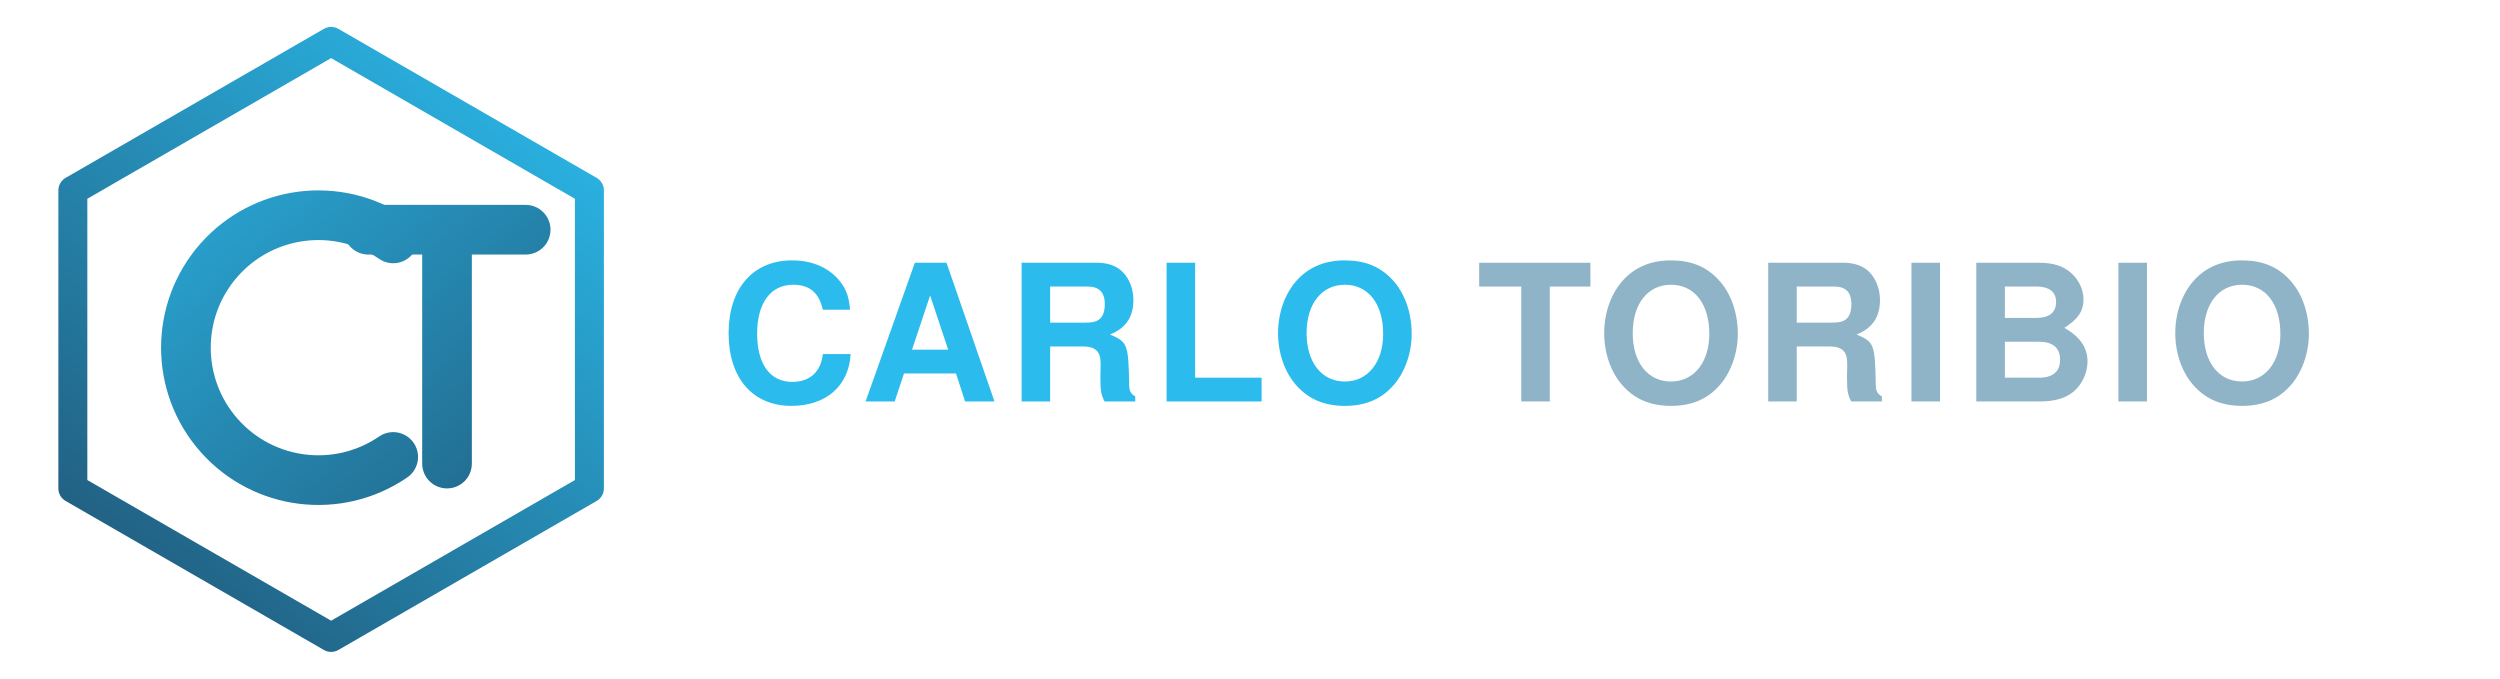
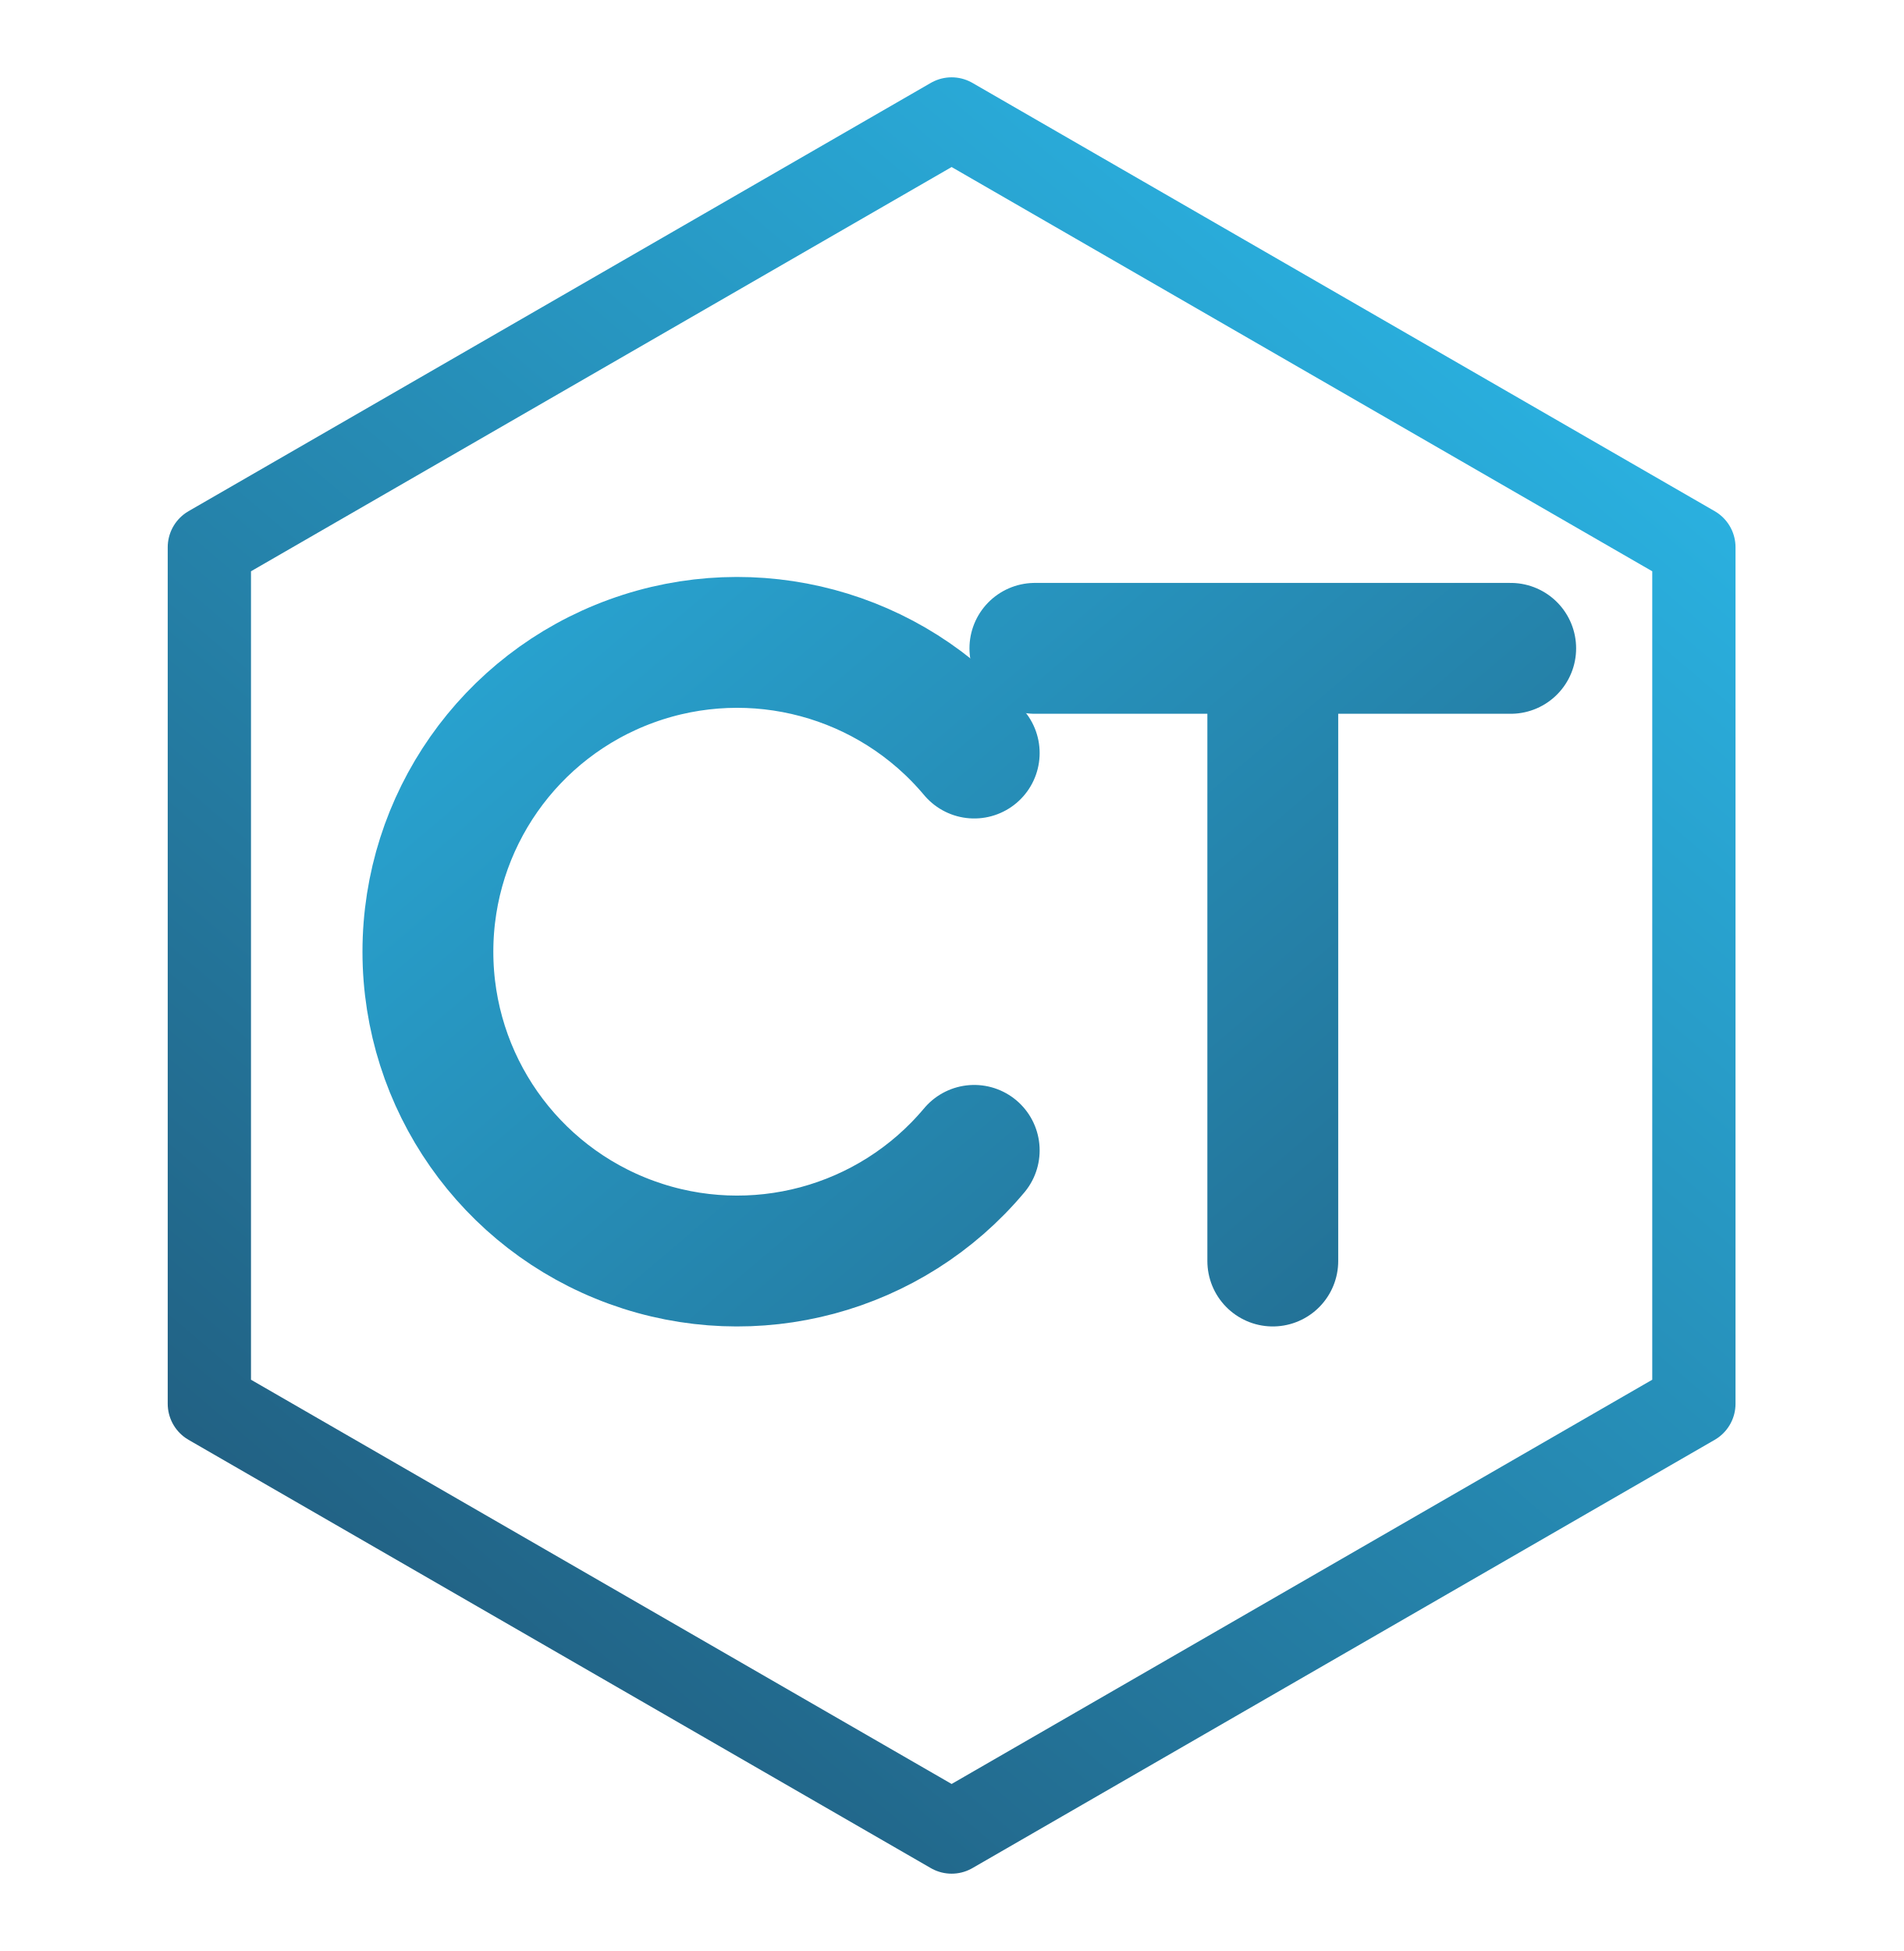
- <svg xmlns="http://www.w3.org/2000/svg" viewBox="0 0 604 164" fill="none" role="img" aria-label="Carlo Toribio">
+ <svg xmlns="http://www.w3.org/2000/svg" viewBox="0 0 160 164" fill="none" role="img" aria-label="Carlo Toribio">
  <defs>
    <linearGradient id="ct-mark" x1="18" y1="12" x2="142" y2="158" gradientUnits="userSpaceOnUse">
      <stop offset="0" stop-color="#2BBCED" />
      <stop offset="1" stop-color="#205373" />
    </linearGradient>
    <linearGradient id="ct-hex" x1="18" y1="158" x2="142" y2="12" gradientUnits="userSpaceOnUse">
      <stop offset="0" stop-color="#205373" />
      <stop offset="1" stop-color="#2BBCED" />
    </linearGradient>
  </defs>
  <g stroke-linecap="round" stroke-linejoin="round">
    <path d="M80 10 142.4 46 142.4 118 80 154 17.6 118 17.6 46Z" stroke="url(#ct-hex)" stroke-width="7" />
-     <path d="M95 57.6A32 32 0 1 0 95 110.4" stroke="url(#ct-mark)" stroke-width="12" />
-     <path d="M89 55.5H127M108 55.5V112" stroke="url(#ct-mark)" stroke-width="12" />
+     <path d="M81.9 63.3A26 26 0 1 0 81.9 96.7" stroke="url(#ct-mark)" stroke-width="11" />
+     <path d="M87 54.5H127M107 54.5V106" stroke="url(#ct-mark)" stroke-width="11" />
  </g>
-   <text x="174" y="97" font-family="Helvetica, Lato, Arial, sans-serif" font-size="46" font-weight="bold" letter-spacing="2" fill="#2BBCED">CARLO<tspan fill="#8FB4C8" dx="14">TORIBIO</tspan>
-   </text>
</svg>
